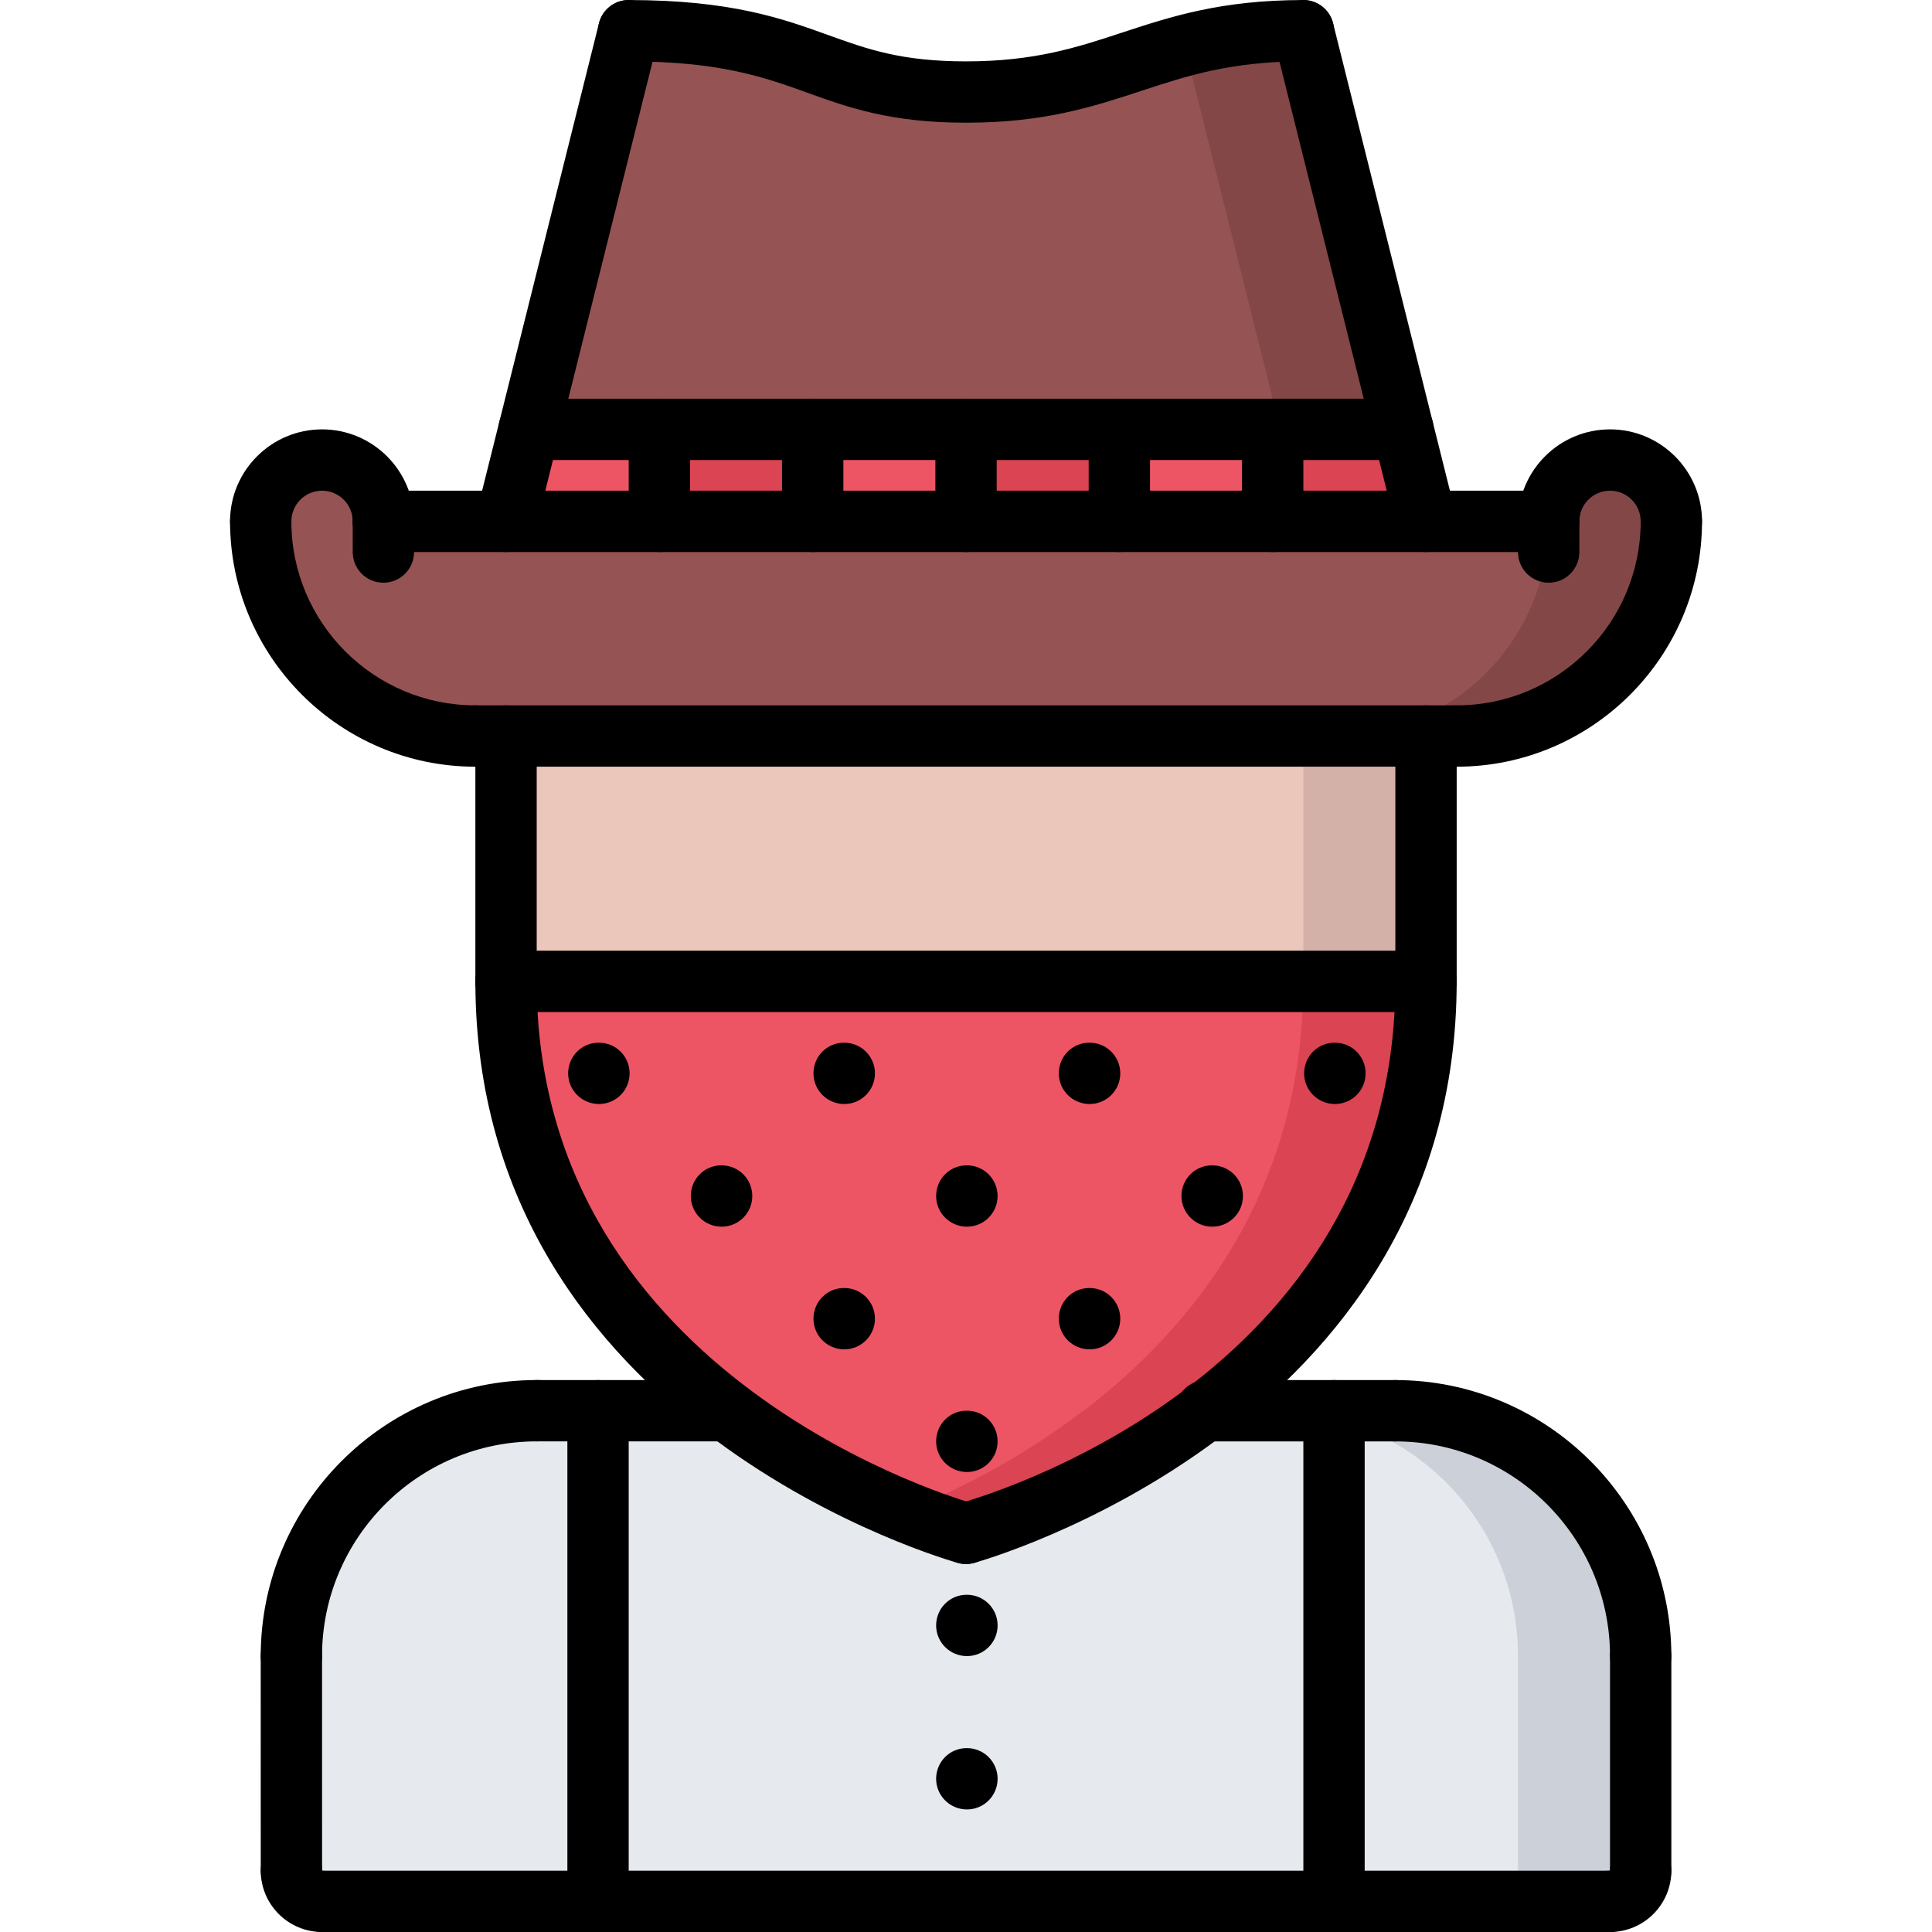
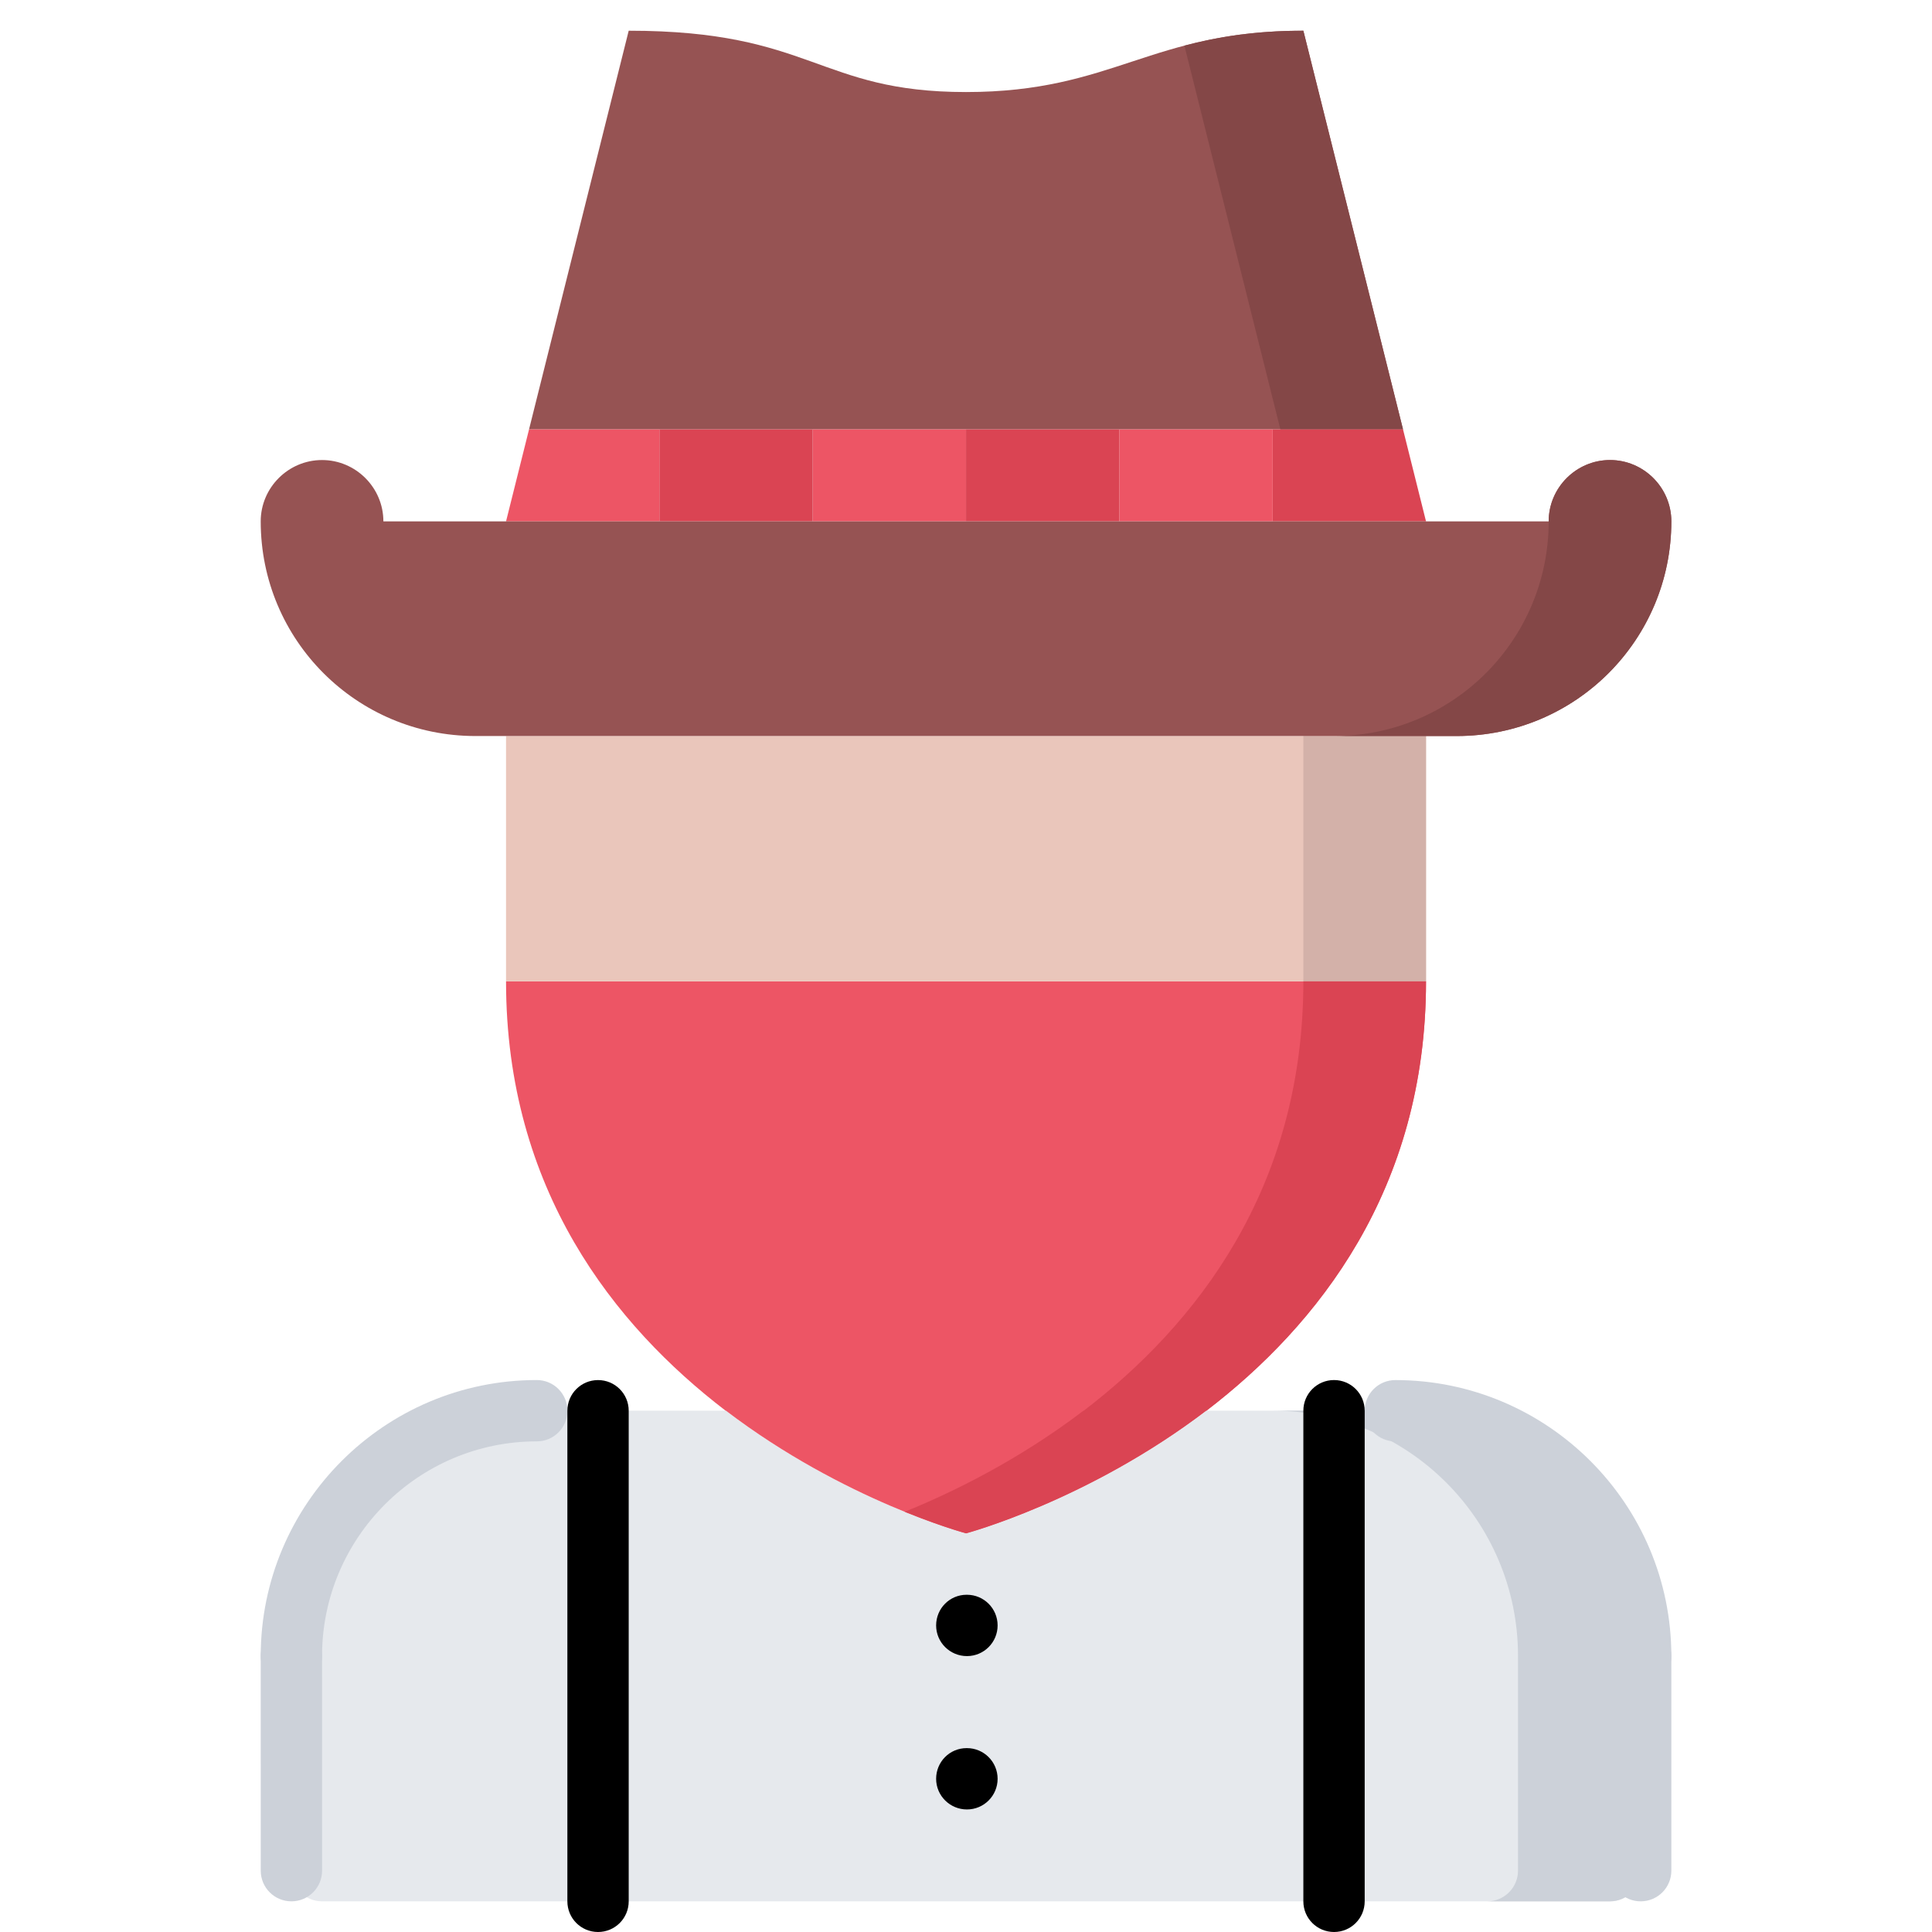
<svg xmlns="http://www.w3.org/2000/svg" height="504pt" viewBox="-60 0 504 504.012" width="504pt">
  <path d="m304.008 368.012h-49.363c-30.879 23.52-62.637 32-62.637 32s-31.762-8.48-62.641-32h-49.359c-35.363 0-64 28.641-64 64v56c0 4.402 3.598 8 8 8h336c4.398 0 8-3.598 8-8v-56c0-35.359-28.641-64-64-64zm0 0" fill="#e6e9ed" />
  <path d="m304.008 368.012h-32c35.359 0 64 28.641 64 64v56c0 4.402-3.602 8-8 8h32c4.398 0 8-3.598 8-8v-56c0-35.359-28.641-64-64-64zm0 0" fill="#ccd1d9" />
  <path d="m280.008 8.012 26 104h-228l26-104c48 0 49.359 16 88 16 38.637 0 48-16 88-16zm0 0" fill="#965353" />
  <path d="m280.008 8.012c-12.84 0-22.512 1.656-31.027 3.898l25.027 100.102h32zm0 0" fill="#844747" />
  <path d="m72.008 256.012h240c0 54.32-28.242 89.762-57.281 112h-.082c-30.879 23.52-62.637 32-62.637 32s-31.762-8.48-62.641-32h-.082c-29.039-22.238-57.277-57.68-57.277-112zm0 0" fill="#ed5565" />
  <path d="m72.008 192.012h240v64h-240zm0 0" fill="#eac6bb" />
  <path d="m280.008 192.012h32v64h-32zm0 0" fill="#d3b1a9" />
  <path d="m222.727 368.012h-.082c-17.148 13.066-34.535 21.473-46.637 26.375 1.031.426 2.008.801 2.957 1.168.211.082.449.168.656.25.832.328 1.617.617 2.387.895.301.113.613.227.91.336.68.242 1.32.473 1.93.688.301.105.605.211.887.305.559.191 1.105.375 1.59.535.273.09.531.168.785.25.426.145.84.273 1.199.391.234.074.457.145.656.199.289.09.594.18.816.242.242.07.441.137.602.176.086.023.223.062.297.078.191.074.328.113.328.113s31.758-8.48 62.637-32h.082c29.039-22.238 57.281-57.68 57.281-112h-32c0 54.32-28.242 89.762-57.281 112zm0 0" fill="#da4453" />
  <path d="m306.008 112.012 6 24h-40v-24zm0 0" fill="#da4453" />
  <path d="m232.008 112.012h40v24h-40zm0 0" fill="#ed5565" />
  <path d="m192.008 112.012h40v24h-40zm0 0" fill="#da4453" />
  <path d="m152.008 112.012h40v24h-40zm0 0" fill="#ed5565" />
  <path d="m112.008 112.012h40v24h-40zm0 0" fill="#da4453" />
  <path d="m78.008 112.012h34v24h-40zm0 0" fill="#ed5565" />
  <path d="m40.008 136.012h304c0-8.801 7.199-16 16-16 8.797 0 16 7.199 16 16 0 30.961-25.043 56-56 56h-256c-30.961 0-56-25.039-56-56 0-8.801 7.199-16 16-16 8.797 0 16 7.199 16 16zm0 0" fill="#965353" />
  <path d="m360.008 120.012c-8.801 0-16 7.199-16 16 0 30.961-25.043 56-56 56h32c30.957 0 56-25.039 56-56 0-8.801-7.203-16-16-16zm0 0" fill="#844747" />
-   <path d="m16.008 440.035c-4.426 0-8-3.574-8-8 0-39.711 32.301-72.016 72.016-72.016 4.422 0 8 3.578 8 8 0 4.426-3.578 8-8 8-30.891 0-56.016 25.129-56.016 56.016 0 4.426-3.578 8-8 8zm0 0" />
-   <path d="m368.008 440.027c-4.426 0-8-3.574-8-8 0-30.871-25.129-56-56-56-4.426 0-8-3.574-8-8 0-4.422 3.574-8 8-8 39.703 0 72 32.297 72 72 0 4.426-3.578 8-8 8zm0 0" />
-   <path d="m129.359 376.027-49.336-.008c-4.426 0-8-3.582-8-8 0-4.422 3.582-8 8-8l49.336.008c4.422 0 8 3.586 8 8 0 4.426-3.586 8-8 8zm0 0" />
-   <path d="m304.008 376.027h-49.355c-4.422 0-8-3.574-8-8 0-4.422 3.578-8 8-8h49.355c4.422 0 8 3.578 8 8 0 4.426-3.578 8-8 8zm0 0" />
-   <path d="m16.016 496.012c-4.418 0-8-3.574-8-8l-.008-55.977c0-4.414 3.574-8 8-8 4.414 0 8 3.578 8 8l.008 55.977c0 4.418-3.578 8-8 8zm0 0" />
-   <path d="m24.016 504.012c-8.824 0-16-7.176-16-16 0-4.422 3.574-8 8-8 4.422 0 8 3.578 8 8v.016c4.422 0 8 3.57 8 7.992 0 4.418-3.578 7.992-8 7.992zm0 0" />
-   <path d="m360.008 504.012c-4.426 0-8-3.574-8-8 0-4.422 3.574-8 8-8h.016c0-4.422 3.566-8 7.992-8 4.414 0 7.992 3.578 7.992 8 0 8.824-7.176 16-16 16zm0 0" />
-   <path d="m368.008 496.012c-4.426 0-8-3.574-8-8v-55.984c0-4.422 3.574-8 8-8 4.422 0 8 3.578 8 8v55.984c0 4.426-3.578 8-8 8zm0 0" />
-   <path d="m360.008 504.012h-335.992c-4.426 0-8-3.574-8-8 0-4.422 3.574-8 8-8h335.992c4.422 0 8 3.578 8 8 0 4.426-3.578 8-8 8zm0 0" />
-   <path d="m72.008 264.02c-4.426 0-8-3.574-8-8v-64.008c0-4.422 3.574-8 8-8 4.422 0 8 3.578 8 8v64.008c0 4.426-3.578 8-8 8zm0 0" />
-   <path d="m312.008 264.02c-4.426 0-8-3.574-8-8v-64.008c0-4.422 3.574-8 8-8 4.422 0 8 3.578 8 8v64.008c0 4.426-3.578 8-8 8zm0 0" />
+   <path d="m16.008 440.035c-4.426 0-8-3.574-8-8 0-39.711 32.301-72.016 72.016-72.016 4.422 0 8 3.578 8 8 0 4.426-3.578 8-8 8-30.891 0-56.016 25.129-56.016 56.016 0 4.426-3.578 8-8 8zm0 0" style="&#10;    fill: rgb(204, 209, 217);&#10;" />
+   <path d="m368.008 440.027c-4.426 0-8-3.574-8-8 0-30.871-25.129-56-56-56-4.426 0-8-3.574-8-8 0-4.422 3.574-8 8-8 39.703 0 72 32.297 72 72 0 4.426-3.578 8-8 8zm0 0" style="&#10;    fill: rgb(204, 209, 217);&#10;" />
+   <path d="m16.016 496.012c-4.418 0-8-3.574-8-8l-.008-55.977c0-4.414 3.574-8 8-8 4.414 0 8 3.578 8 8l.008 55.977c0 4.418-3.578 8-8 8zm0 0" style="&#10;    fill: rgb(204, 209, 217);&#10;" />
+   <path d="m368.008 496.012c-4.426 0-8-3.574-8-8v-55.984c0-4.422 3.574-8 8-8 4.422 0 8 3.578 8 8v55.984c0 4.426-3.578 8-8 8zm0 0" style="&#10;    fill: rgb(204, 209, 217);&#10;" />
  <path d="m192.246 432.035c-4.426 0-8.039-3.574-8.039-8 0-4.422 3.535-8 7.949-8h.09c4.418 0 8 3.578 8 8 0 4.426-3.582 8-8 8zm0 0" />
  <path d="m192.246 472.043c-4.426 0-8.039-3.574-8.039-8 0-4.422 3.535-8 7.949-8h.09c4.418 0 8 3.578 8 8 0 4.426-3.582 8-8 8zm0 0" />
  <path d="m96.008 504.012c-4.426 0-8-3.574-8-8v-127.984c0-4.422 3.574-8 8-8 4.422 0 8 3.578 8 8v127.984c0 4.426-3.578 8-8 8zm0 0" />
  <path d="m288.008 504.012c-4.426 0-8-3.574-8-8v-127.992c0-4.422 3.574-8 8-8 4.422 0 8 3.578 8 8v127.992c0 4.426-3.578 8-8 8zm0 0" />
-   <path d="m40.008 144.012c-4.426 0-8-3.574-8-8 0-4.414-3.586-8-8-8-4.418 0-8 3.586-8 8 0 4.426-3.578 8-8 8-4.426 0-8-3.574-8-8 0-13.23 10.766-24 24-24 13.23 0 24 10.77 24 24 0 4.426-3.578 8-8 8zm0 0" />
-   <path d="m64.008 200.012c-35.289 0-64-28.711-64-64 0-4.422 3.574-8 8-8 4.422 0 8 3.578 8 8 0 26.473 21.527 48 48 48 4.422 0 8 3.578 8 8 0 4.426-3.578 8-8 8zm0 0" />
-   <path d="m376.008 144.012c-4.426 0-8-3.574-8-8 0-4.414-3.586-8-8-8-4.418 0-8 3.586-8 8 0 4.426-3.578 8-8 8-4.426 0-8-3.574-8-8 0-13.23 10.766-24 24-24 13.23 0 24 10.77 24 24 0 4.426-3.578 8-8 8zm0 0" />
-   <path d="m320.008 200.012c-4.426 0-8-3.574-8-8 0-4.422 3.574-8 8-8 26.469 0 48-21.527 48-48 0-4.422 3.574-8 8-8 4.422 0 8 3.578 8 8 0 35.289-28.715 64-64 64zm0 0" />
-   <path d="m320.008 200.012h-256c-4.426 0-8-3.574-8-8 0-4.422 3.574-8 8-8h256c4.422 0 8 3.578 8 8 0 4.426-3.578 8-8 8zm0 0" />
-   <path d="m40.008 152.012c-4.426 0-8-3.574-8-8v-8c0-4.422 3.574-8 8-8 4.422 0 8 3.578 8 8v8c0 4.426-3.578 8-8 8zm0 0" />
-   <path d="m344.008 152.012c-4.426 0-8-3.574-8-8v-8c0-4.422 3.574-8 8-8 4.422 0 8 3.578 8 8v8c0 4.426-3.578 8-8 8zm0 0" />
-   <path d="m344.008 144.012h-304c-4.426 0-8-3.574-8-8 0-4.422 3.574-8 8-8h304c4.422 0 8 3.578 8 8 0 4.426-3.578 8-8 8zm0 0" />
-   <path d="m72.016 144.012c-.641 0-1.297-.078-1.945-.238-4.289-1.074-6.895-5.418-5.824-9.695l32-128c1.062-4.297 5.418-6.93 9.695-5.824 4.289 1.07 6.898 5.414 5.824 9.695l-32 128c-.91 3.641-4.168 6.062-7.75 6.062zm0 0" />
-   <path d="m312 144.012c-3.586 0-6.844-2.422-7.754-6.062l-32-128c-1.078-4.281 1.527-8.625 5.824-9.695 4.254-1.105 8.625 1.52 9.695 5.824l32 128c1.082 4.277-1.527 8.621-5.824 9.695-.648.16-1.305.238-1.941.238zm0 0" />
-   <path d="m192.008 32.012c-19.691 0-30.738-3.977-41.418-7.832-11.152-4.008-22.688-8.168-46.582-8.168-4.426 0-8-3.574-8-8 0-4.422 3.574-8 8-8 26.695 0 40.141 4.84 52.008 9.121 10.246 3.695 19.094 6.879 35.992 6.879 17.887 0 28.965-3.641 40.695-7.504 12.711-4.176 25.848-8.496 47.305-8.496 4.422 0 8 3.578 8 8 0 4.426-3.578 8-8 8-18.891 0-30.266 3.746-42.305 7.703-12.418 4.082-25.242 8.297-45.695 8.297zm0 0" />
-   <path d="m192.016 408.012c-.691 0-1.379-.086-2.074-.27-1.254-.34-125.934-34.93-125.934-151.723 0-4.422 3.574-8 8-8 4.422 0 8 3.578 8 8 0 104.633 112.918 135.961 114.062 136.266 4.266 1.137 6.809 5.512 5.664 9.793-.953 3.574-4.191 5.934-7.719 5.934zm0 0" />
-   <path d="m192 408.012c-3.531 0-6.762-2.359-7.723-5.926-1.145-4.266 1.395-8.648 5.656-9.801 4.656-1.25 114.074-31.871 114.074-136.266 0-4.422 3.574-8 8-8 4.422 0 8 3.578 8 8 0 116.793-124.684 151.383-125.938 151.723-.695.184-1.383.27-2.07.27zm0 0" />
-   <path d="m312.008 264.02h-240c-4.426 0-8-3.574-8-8 0-4.422 3.574-8 8-8h240c4.422 0 8 3.578 8 8 0 4.426-3.578 8-8 8zm0 0" />
-   <path d="m96.246 288.012c-4.426 0-8.039-3.574-8.039-8 0-4.422 3.535-8 7.949-8h.09c4.418 0 8 3.578 8 8 0 4.426-3.582 8-8 8zm0 0" />
-   <path d="m128.246 320.012c-4.426 0-8.039-3.574-8.039-8 0-4.422 3.535-8 7.949-8h.09c4.418 0 8 3.578 8 8 0 4.426-3.582 8-8 8zm0 0" />
-   <path d="m160.246 352.012c-4.426 0-8.039-3.574-8.039-8 0-4.422 3.535-8 7.949-8h.09c4.418 0 8 3.578 8 8 0 4.426-3.582 8-8 8zm0 0" />
-   <path d="m192.246 384.012c-4.426 0-8.039-3.574-8.039-8 0-4.422 3.535-8 7.949-8h.09c4.418 0 8 3.578 8 8 0 4.426-3.582 8-8 8zm0 0" />
-   <path d="m160.246 288.012c-4.426 0-8.039-3.574-8.039-8 0-4.422 3.535-8 7.949-8h.09c4.418 0 8 3.578 8 8 0 4.426-3.582 8-8 8zm0 0" />
-   <path d="m192.246 320.012c-4.426 0-8.039-3.574-8.039-8 0-4.422 3.535-8 7.949-8h.09c4.418 0 8 3.578 8 8 0 4.426-3.582 8-8 8zm0 0" />
-   <path d="m224.246 352.012c-4.426 0-8.039-3.574-8.039-8 0-4.422 3.535-8 7.949-8h.09c4.418 0 8 3.578 8 8 0 4.426-3.582 8-8 8zm0 0" />
-   <path d="m224.246 288.012c-4.426 0-8.039-3.574-8.039-8 0-4.422 3.535-8 7.949-8h.09c4.418 0 8 3.578 8 8 0 4.426-3.582 8-8 8zm0 0" />
-   <path d="m256.246 320.012c-4.426 0-8.039-3.574-8.039-8 0-4.422 3.535-8 7.949-8h.09c4.418 0 8 3.578 8 8 0 4.426-3.582 8-8 8zm0 0" />
-   <path d="m288.246 288.012c-4.426 0-8.039-3.574-8.039-8 0-4.422 3.535-8 7.949-8h.09c4.418 0 8 3.578 8 8 0 4.426-3.582 8-8 8zm0 0" />
-   <path d="m306.008 120.012h-228c-4.426 0-8-3.574-8-8 0-4.422 3.574-8 8-8h228c4.422 0 8 3.578 8 8 0 4.426-3.578 8-8 8zm0 0" />
-   <path d="m112.008 144.012c-4.426 0-8-3.574-8-8v-24c0-4.422 3.574-8 8-8 4.422 0 8 3.578 8 8v24c0 4.426-3.578 8-8 8zm0 0" />
-   <path d="m152.008 144.012c-4.426 0-8-3.574-8-8v-24c0-4.422 3.574-8 8-8 4.422 0 8 3.578 8 8v24c0 4.426-3.578 8-8 8zm0 0" />
-   <path d="m192.008 144.012c-4.426 0-8-3.574-8-8v-24c0-4.422 3.574-8 8-8 4.422 0 8 3.578 8 8v24c0 4.426-3.578 8-8 8zm0 0" />
-   <path d="m232.008 144.012c-4.426 0-8-3.574-8-8v-24c0-4.422 3.574-8 8-8 4.422 0 8 3.578 8 8v24c0 4.426-3.578 8-8 8zm0 0" />
-   <path d="m272.008 144.012c-4.426 0-8-3.574-8-8v-24c0-4.422 3.574-8 8-8 4.422 0 8 3.578 8 8v24c0 4.426-3.578 8-8 8zm0 0" />
</svg>
